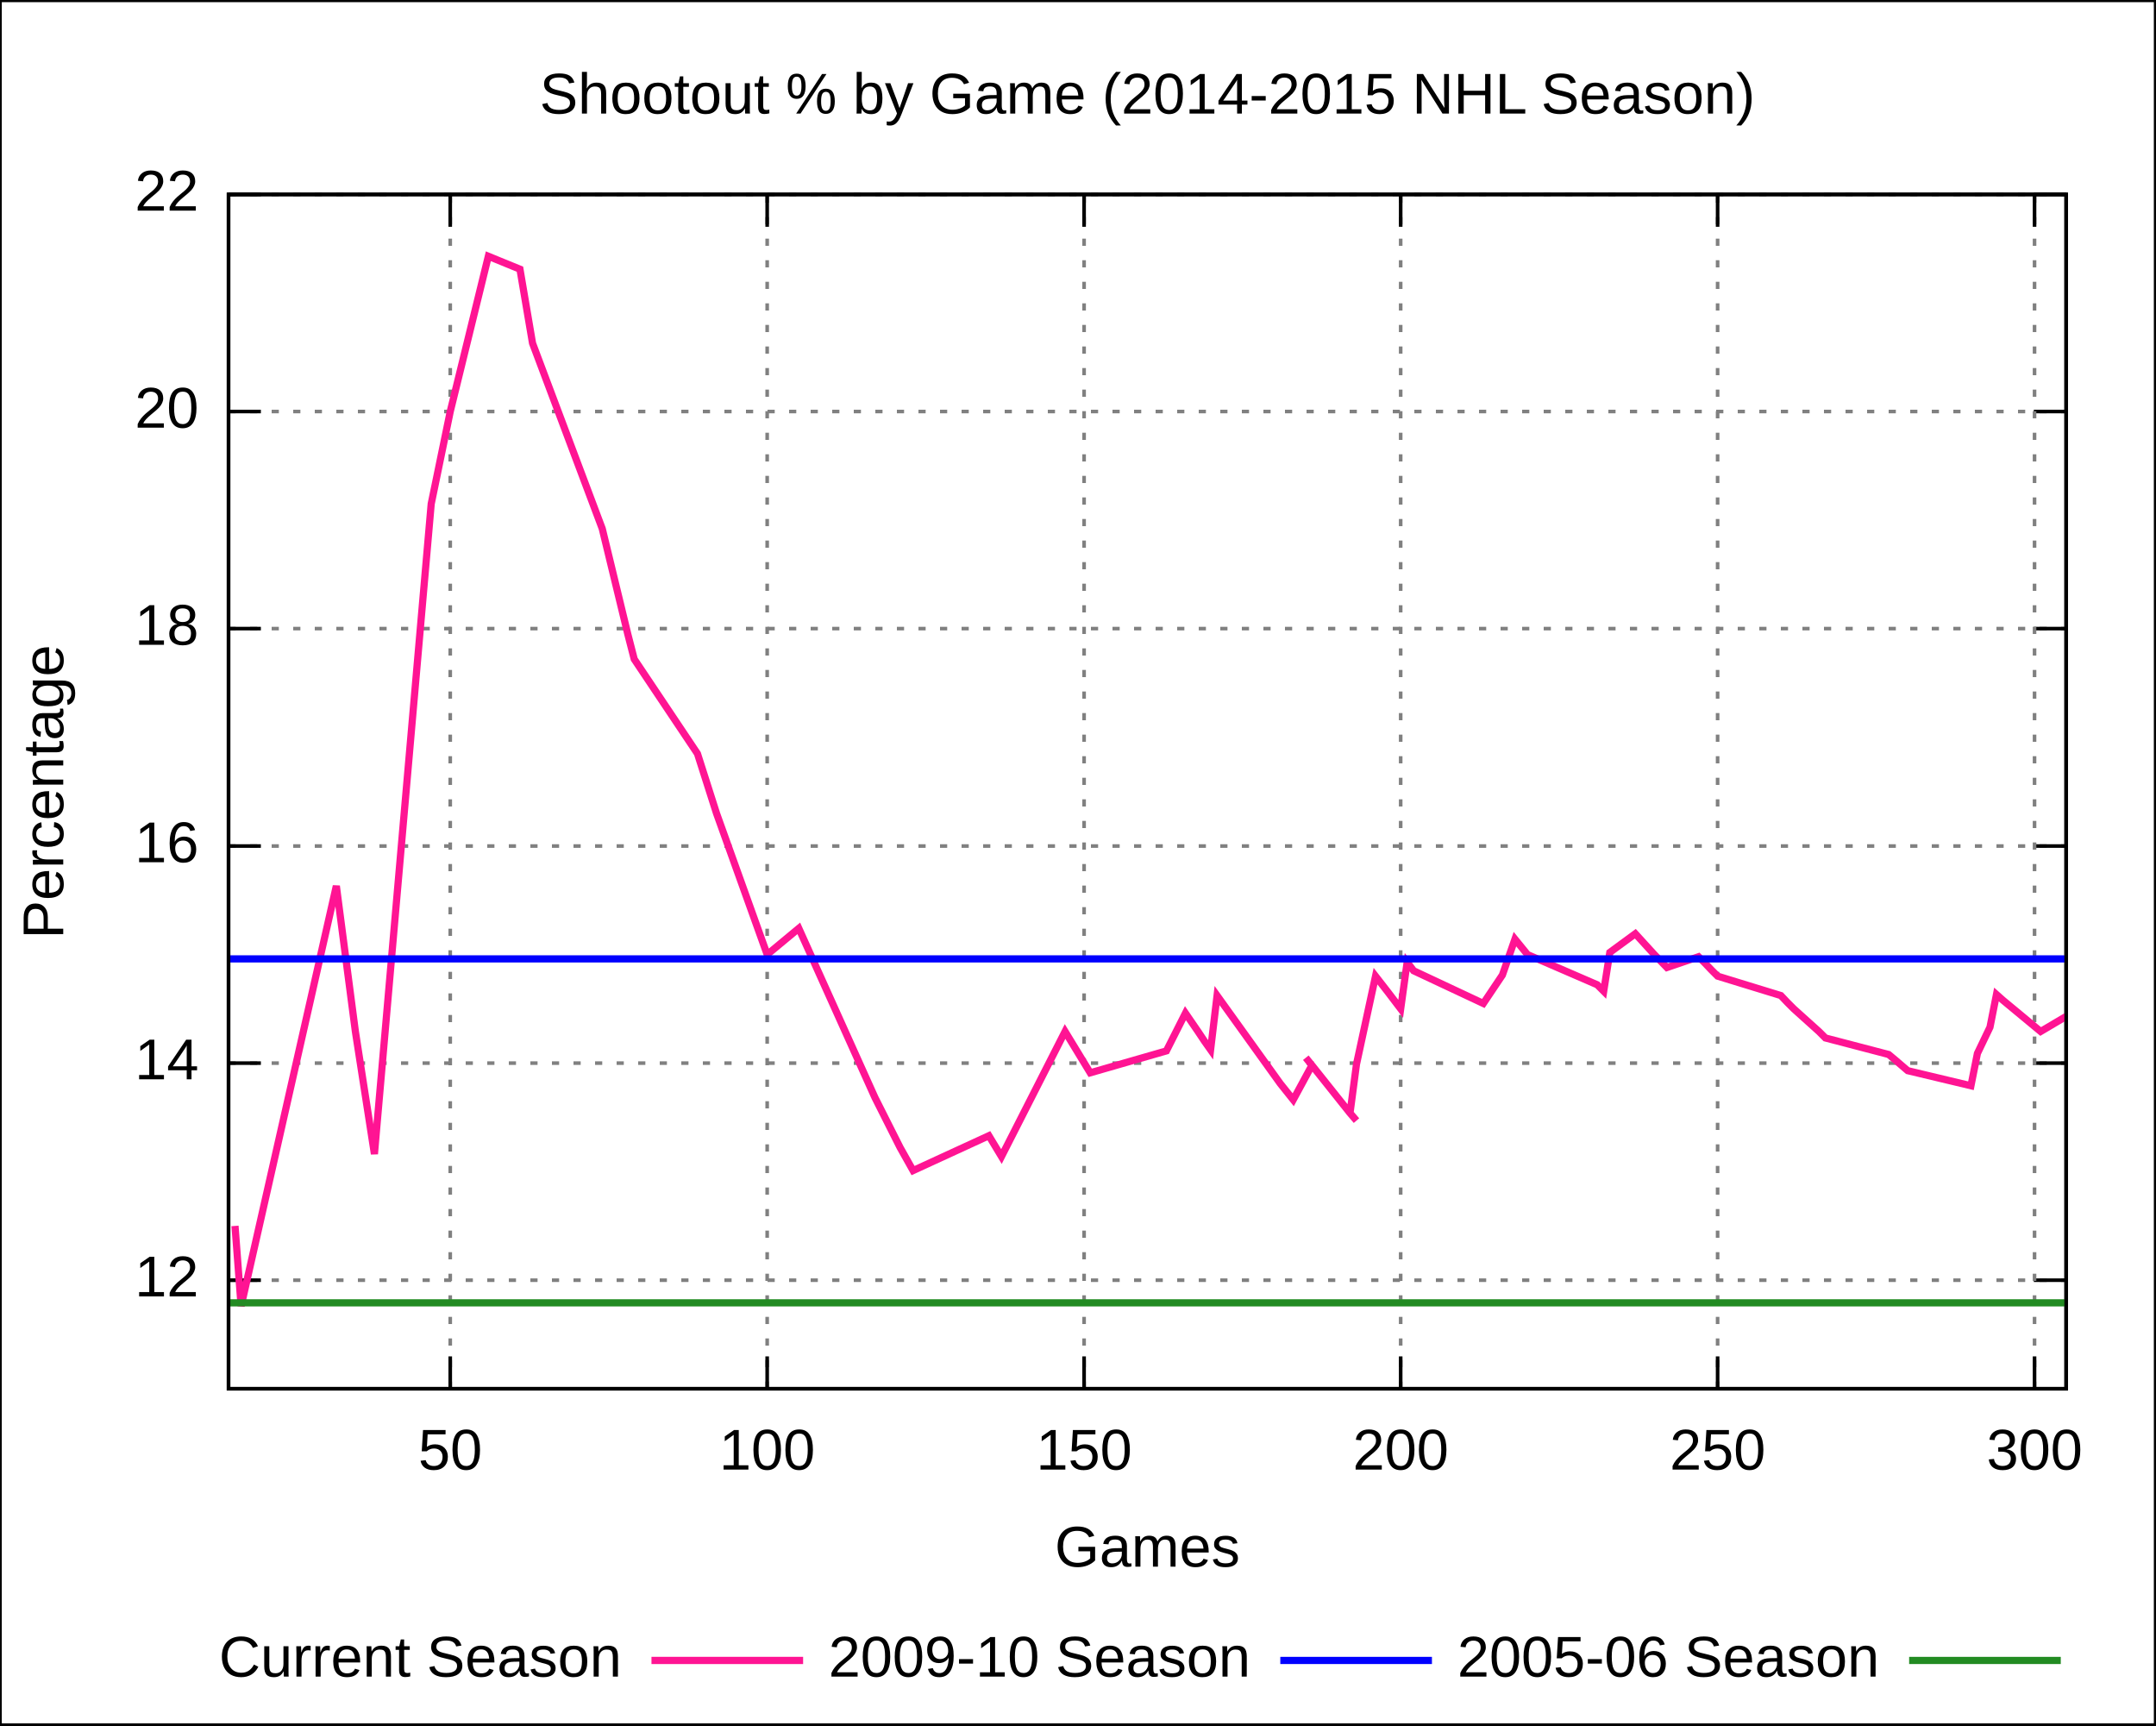
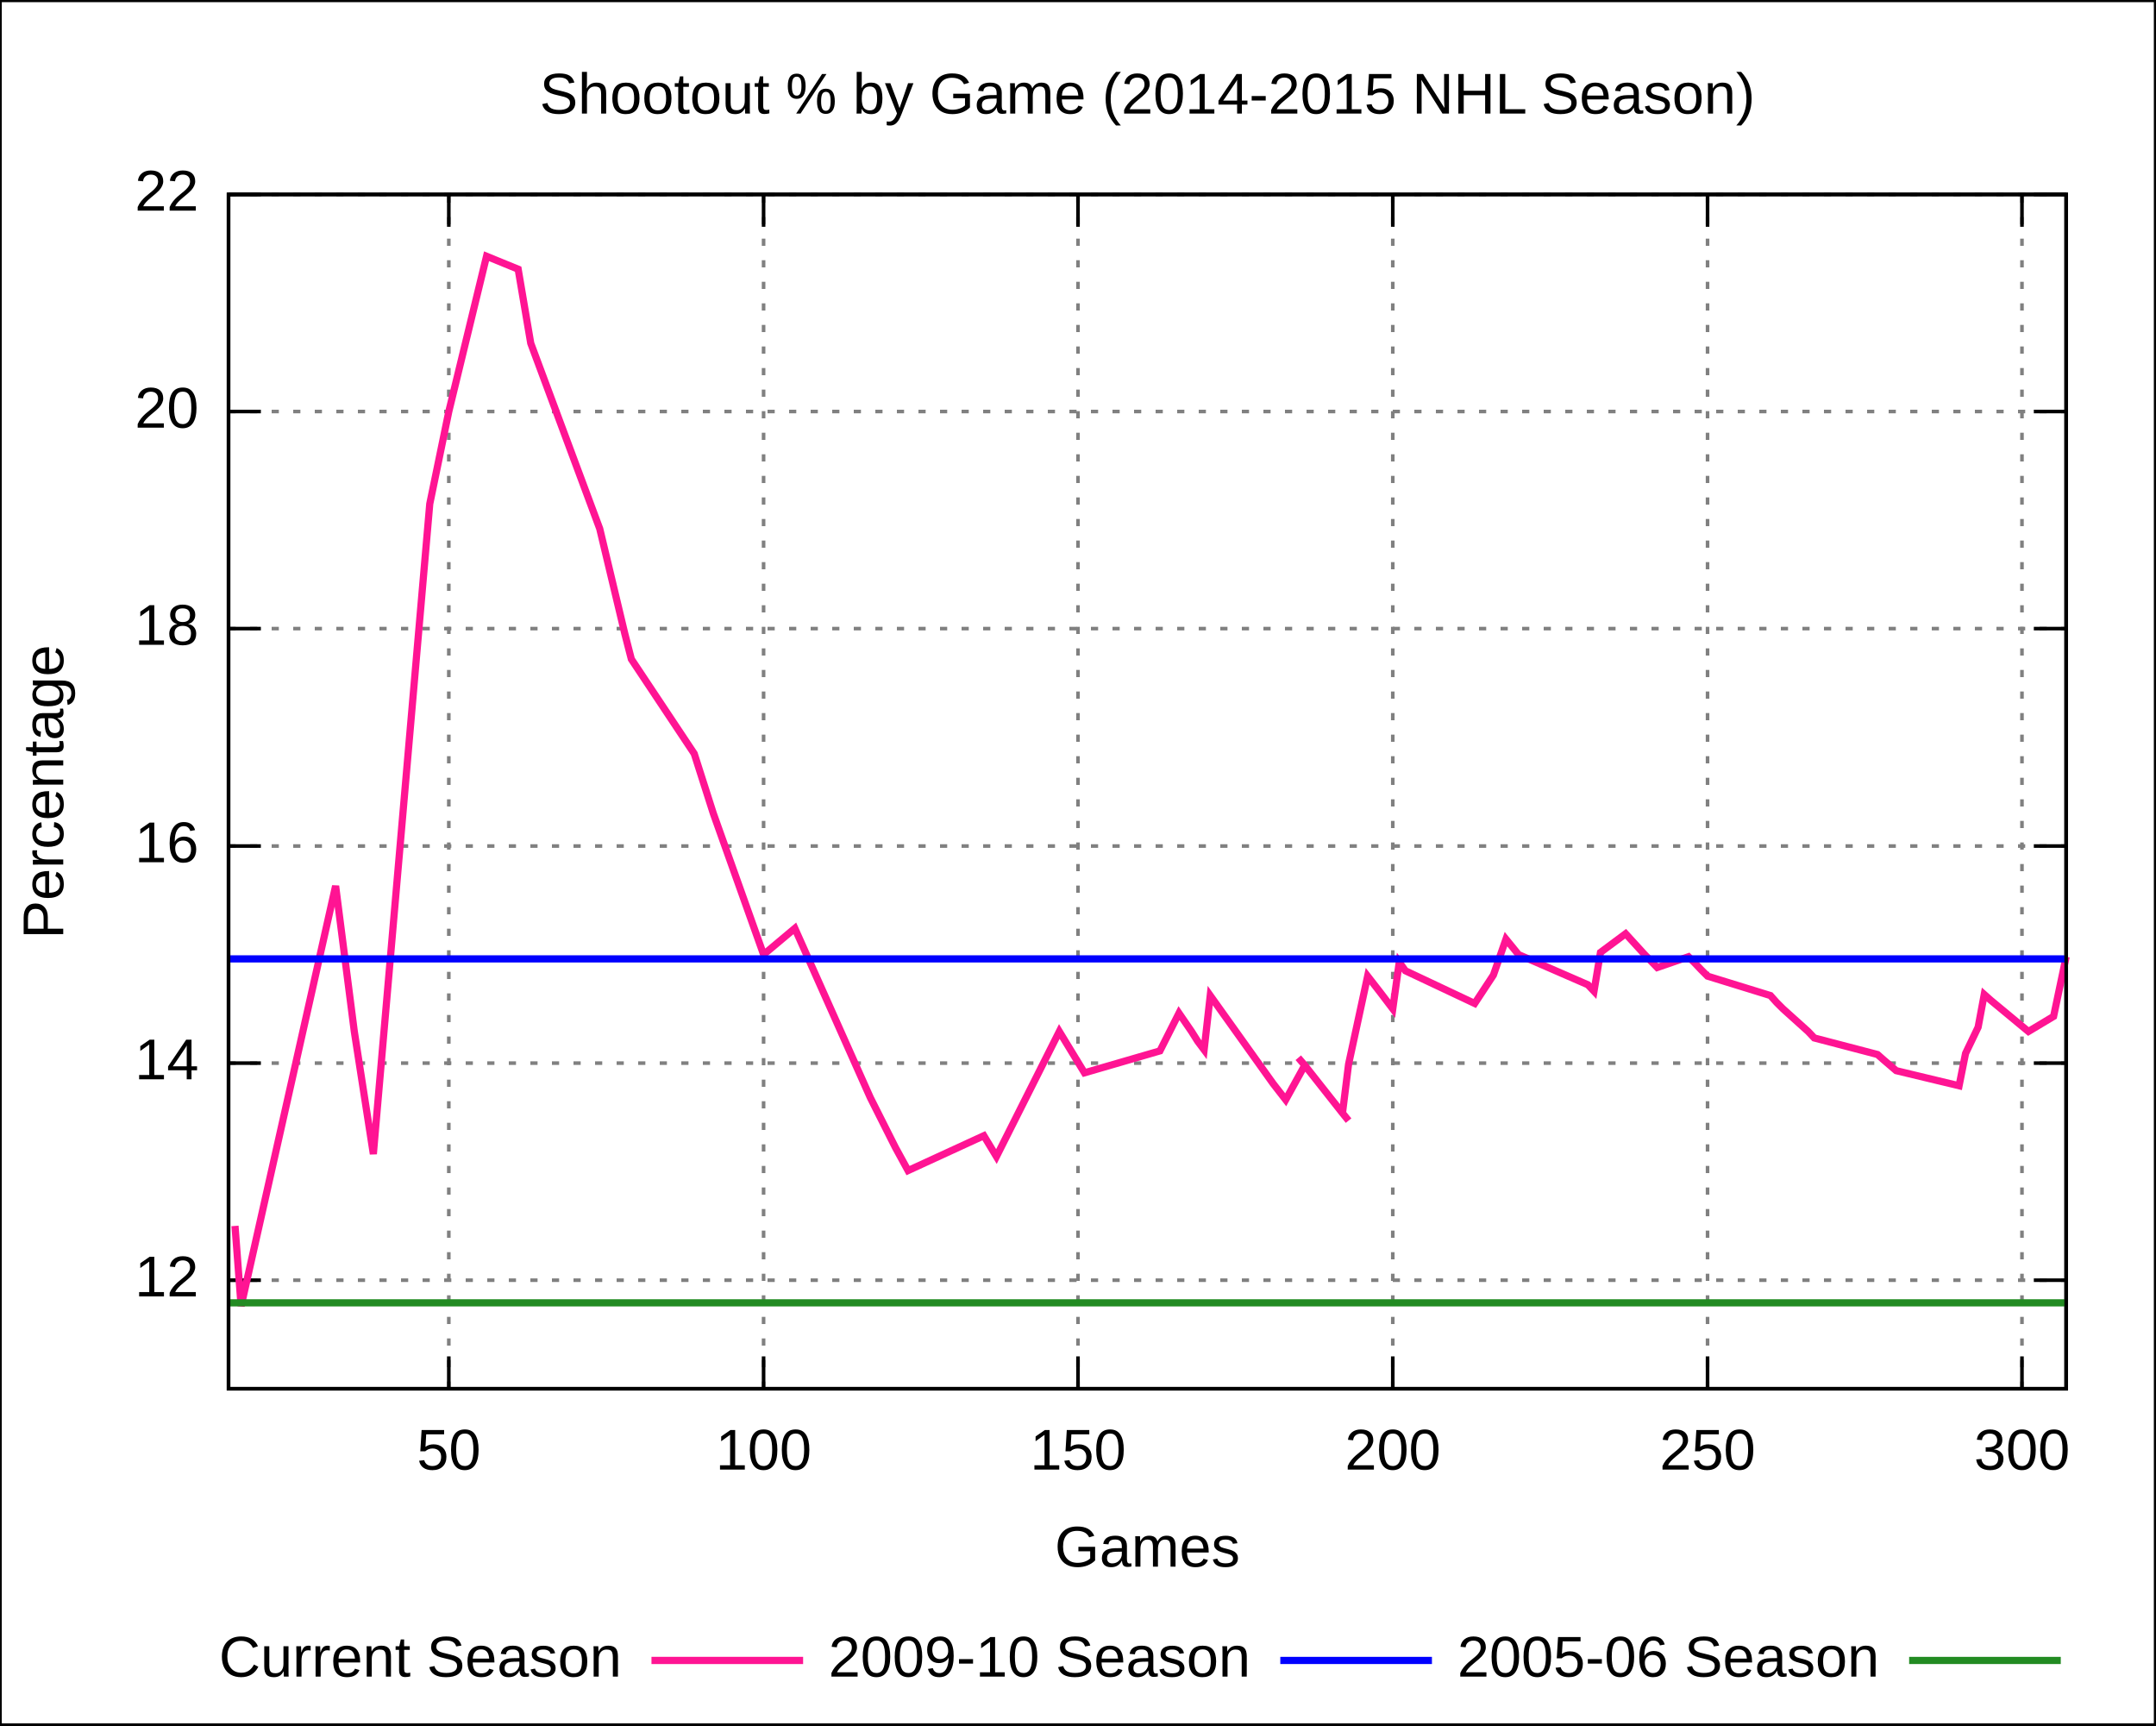
<svg xmlns="http://www.w3.org/2000/svg" xmlns:xlink="http://www.w3.org/1999/xlink" width="600" height="480" viewBox="0 0 600 480">
  <g id="gnuplot_canvas">
    <rect x="0" y="0" width="600" height="480" fill="none" />
    <defs>
      <circle id="gpDot" r="0.5" stroke-width="0.5" />
      <path id="gpPt0" stroke-width="0.222" stroke="currentColor" d="M-1,0 h2 M0,-1 v2" />
      <path id="gpPt1" stroke-width="0.222" stroke="currentColor" d="M-1,-1 L1,1 M1,-1 L-1,1" />
      <path id="gpPt2" stroke-width="0.222" stroke="currentColor" d="M-1,0 L1,0 M0,-1 L0,1 M-1,-1 L1,1 M-1,1 L1,-1" />
      <rect id="gpPt3" stroke-width="0.222" stroke="currentColor" x="-1" y="-1" width="2" height="2" />
      <rect id="gpPt4" stroke-width="0.222" stroke="currentColor" fill="currentColor" x="-1" y="-1" width="2" height="2" />
      <circle id="gpPt5" stroke-width="0.222" stroke="currentColor" cx="0" cy="0" r="1" />
      <use xlink:href="#gpPt5" id="gpPt6" fill="currentColor" stroke="none" />
      <path id="gpPt7" stroke-width="0.222" stroke="currentColor" d="M0,-1.33 L-1.33,0.67 L1.33,0.67 z" />
      <use xlink:href="#gpPt7" id="gpPt8" fill="currentColor" stroke="none" />
      <use xlink:href="#gpPt7" id="gpPt9" stroke="currentColor" transform="rotate(180)" />
      <use xlink:href="#gpPt9" id="gpPt10" fill="currentColor" stroke="none" />
      <use xlink:href="#gpPt3" id="gpPt11" stroke="currentColor" transform="rotate(45)" />
      <use xlink:href="#gpPt11" id="gpPt12" fill="currentColor" stroke="none" />
    </defs>
    <g style="fill:none; color:white; stroke:currentColor; stroke-width:1.00; stroke-linecap:butt; stroke-linejoin:miter">
</g>
    <g style="fill:none; color:black; stroke:currentColor; stroke-width:1.00; stroke-linecap:butt; stroke-linejoin:miter">
      <g style="stroke:none; shape-rendering:crispEdges">
        <polygon fill="rgb(255, 255, 255)" points="0.0,480.0 599.9,480.0 599.9,0.1 0.0,0.1 " />
      </g>
      <path stroke="black" d="M0.0,480.0 L0.0,0.1 L599.9,0.1 L599.9,480.0 L0.0,480.0  " />
    </g>
    <g style="fill:none; color:gray; stroke:currentColor; stroke-width:1.00; stroke-linecap:butt; stroke-linejoin:miter">
      <path stroke="gray" stroke-dasharray=" 2,4" class="gridline" d="M63.6,356.2 L575.0,356.2  " />
    </g>
    <g style="fill:none; color:black; stroke:currentColor; stroke-width:1.00; stroke-linecap:butt; stroke-linejoin:miter">
      <path stroke="black" d="M63.6,356.2 L72.6,356.2 M575.0,356.2 L566.0,356.2  " />
      <g transform="translate(55.3,360.7)" style="stroke:none; fill:black; font-family:Arial; font-size:12.00pt; text-anchor:end">
        <text> 12</text>
      </g>
    </g>
    <g style="fill:none; color:gray; stroke:currentColor; stroke-width:1.00; stroke-linecap:butt; stroke-linejoin:miter">
      <path stroke="gray" stroke-dasharray=" 2,4" class="gridline" d="M63.6,295.8 L575.0,295.8  " />
    </g>
    <g style="fill:none; color:black; stroke:currentColor; stroke-width:1.00; stroke-linecap:butt; stroke-linejoin:miter">
      <path stroke="black" d="M63.6,295.8 L72.6,295.8 M575.0,295.8 L566.0,295.8  " />
      <g transform="translate(55.3,300.3)" style="stroke:none; fill:black; font-family:Arial; font-size:12.00pt; text-anchor:end">
        <text> 14</text>
      </g>
    </g>
    <g style="fill:none; color:gray; stroke:currentColor; stroke-width:1.00; stroke-linecap:butt; stroke-linejoin:miter">
      <path stroke="gray" stroke-dasharray=" 2,4" class="gridline" d="M63.6,235.4 L575.0,235.4  " />
    </g>
    <g style="fill:none; color:black; stroke:currentColor; stroke-width:1.00; stroke-linecap:butt; stroke-linejoin:miter">
      <path stroke="black" d="M63.6,235.4 L72.6,235.4 M575.0,235.4 L566.0,235.4  " />
      <g transform="translate(55.3,239.9)" style="stroke:none; fill:black; font-family:Arial; font-size:12.00pt; text-anchor:end">
        <text> 16</text>
      </g>
    </g>
    <g style="fill:none; color:gray; stroke:currentColor; stroke-width:1.00; stroke-linecap:butt; stroke-linejoin:miter">
      <path stroke="gray" stroke-dasharray=" 2,4" class="gridline" d="M63.6,174.9 L575.0,174.9  " />
    </g>
    <g style="fill:none; color:black; stroke:currentColor; stroke-width:1.00; stroke-linecap:butt; stroke-linejoin:miter">
      <path stroke="black" d="M63.6,174.9 L72.6,174.9 M575.0,174.9 L566.0,174.9  " />
      <g transform="translate(55.3,179.4)" style="stroke:none; fill:black; font-family:Arial; font-size:12.00pt; text-anchor:end">
        <text> 18</text>
      </g>
    </g>
    <g style="fill:none; color:gray; stroke:currentColor; stroke-width:1.00; stroke-linecap:butt; stroke-linejoin:miter">
      <path stroke="gray" stroke-dasharray=" 2,4" class="gridline" d="M63.6,114.5 L575.0,114.5  " />
    </g>
    <g style="fill:none; color:black; stroke:currentColor; stroke-width:1.00; stroke-linecap:butt; stroke-linejoin:miter">
      <path stroke="black" d="M63.6,114.5 L72.6,114.5 M575.0,114.5 L566.0,114.5  " />
      <g transform="translate(55.3,119.0)" style="stroke:none; fill:black; font-family:Arial; font-size:12.00pt; text-anchor:end">
        <text> 20</text>
      </g>
    </g>
    <g style="fill:none; color:gray; stroke:currentColor; stroke-width:1.00; stroke-linecap:butt; stroke-linejoin:miter">
      <path stroke="gray" stroke-dasharray=" 2,4" class="gridline" d="M63.6,54.1 L575.0,54.1  " />
    </g>
    <g style="fill:none; color:black; stroke:currentColor; stroke-width:1.00; stroke-linecap:butt; stroke-linejoin:miter">
      <path stroke="black" d="M63.6,54.1 L72.6,54.1 M575.0,54.1 L566.0,54.1  " />
      <g transform="translate(55.3,58.6)" style="stroke:none; fill:black; font-family:Arial; font-size:12.00pt; text-anchor:end">
        <text> 22</text>
      </g>
    </g>
    <g style="fill:none; color:gray; stroke:currentColor; stroke-width:1.00; stroke-linecap:butt; stroke-linejoin:miter">
-       <path stroke="gray" stroke-dasharray=" 2,4" class="gridline" d="M125.3,386.4 L125.3,54.1  " />
+       <path stroke="gray" stroke-dasharray=" 2,4" class="gridline" d="M124.9,386.4 L124.9,54.1  " />
    </g>
    <g style="fill:none; color:black; stroke:currentColor; stroke-width:1.00; stroke-linecap:butt; stroke-linejoin:miter">
-       <path stroke="black" d="M125.3,386.4 L125.3,377.4 M125.3,54.1 L125.3,63.1  " />
-       <g transform="translate(125.3,408.9)" style="stroke:none; fill:black; font-family:Arial; font-size:12.00pt; text-anchor:middle">
+       <path stroke="black" d="M124.9,386.4 L124.9,377.4 M124.9,54.1 L124.9,63.1  " />
+       <g transform="translate(124.9,408.9)" style="stroke:none; fill:black; font-family:Arial; font-size:12.00pt; text-anchor:middle">
        <text> 50</text>
      </g>
    </g>
    <g style="fill:none; color:gray; stroke:currentColor; stroke-width:1.00; stroke-linecap:butt; stroke-linejoin:miter">
-       <path stroke="gray" stroke-dasharray=" 2,4" class="gridline" d="M213.5,386.4 L213.5,54.1  " />
+       <path stroke="gray" stroke-dasharray=" 2,4" class="gridline" d="M212.5,386.4 L212.5,54.1  " />
    </g>
    <g style="fill:none; color:black; stroke:currentColor; stroke-width:1.00; stroke-linecap:butt; stroke-linejoin:miter">
-       <path stroke="black" d="M213.5,386.4 L213.5,377.4 M213.5,54.1 L213.5,63.1  " />
-       <g transform="translate(213.5,408.9)" style="stroke:none; fill:black; font-family:Arial; font-size:12.00pt; text-anchor:middle">
+       <path stroke="black" d="M212.5,386.4 L212.5,377.4 M212.5,54.1 L212.5,63.1  " />
+       <g transform="translate(212.5,408.9)" style="stroke:none; fill:black; font-family:Arial; font-size:12.00pt; text-anchor:middle">
        <text> 100</text>
      </g>
    </g>
    <g style="fill:none; color:gray; stroke:currentColor; stroke-width:1.00; stroke-linecap:butt; stroke-linejoin:miter">
-       <path stroke="gray" stroke-dasharray=" 2,4" class="gridline" d="M301.7,386.4 L301.7,54.1  " />
+       <path stroke="gray" stroke-dasharray=" 2,4" class="gridline" d="M300.0,386.4 L300.0,54.1  " />
    </g>
    <g style="fill:none; color:black; stroke:currentColor; stroke-width:1.00; stroke-linecap:butt; stroke-linejoin:miter">
-       <path stroke="black" d="M301.7,386.4 L301.7,377.4 M301.7,54.1 L301.7,63.1  " />
-       <g transform="translate(301.7,408.9)" style="stroke:none; fill:black; font-family:Arial; font-size:12.00pt; text-anchor:middle">
+       <path stroke="black" d="M300.0,386.4 L300.0,377.4 M300.0,54.1 L300.0,63.1  " />
+       <g transform="translate(300.0,408.9)" style="stroke:none; fill:black; font-family:Arial; font-size:12.00pt; text-anchor:middle">
        <text> 150</text>
      </g>
    </g>
    <g style="fill:none; color:gray; stroke:currentColor; stroke-width:1.00; stroke-linecap:butt; stroke-linejoin:miter">
-       <path stroke="gray" stroke-dasharray=" 2,4" class="gridline" d="M389.8,386.4 L389.8,54.1  " />
+       <path stroke="gray" stroke-dasharray=" 2,4" class="gridline" d="M387.6,386.4 L387.6,54.1  " />
    </g>
    <g style="fill:none; color:black; stroke:currentColor; stroke-width:1.00; stroke-linecap:butt; stroke-linejoin:miter">
-       <path stroke="black" d="M389.8,386.4 L389.8,377.4 M389.8,54.1 L389.8,63.1  " />
-       <g transform="translate(389.8,408.9)" style="stroke:none; fill:black; font-family:Arial; font-size:12.00pt; text-anchor:middle">
+       <path stroke="black" d="M387.6,386.4 L387.6,377.4 M387.6,54.1 L387.6,63.1  " />
+       <g transform="translate(387.6,408.9)" style="stroke:none; fill:black; font-family:Arial; font-size:12.00pt; text-anchor:middle">
        <text> 200</text>
      </g>
    </g>
    <g style="fill:none; color:gray; stroke:currentColor; stroke-width:1.00; stroke-linecap:butt; stroke-linejoin:miter">
-       <path stroke="gray" stroke-dasharray=" 2,4" class="gridline" d="M478.0,386.4 L478.0,54.1  " />
+       <path stroke="gray" stroke-dasharray=" 2,4" class="gridline" d="M475.2,386.4 L475.2,54.1  " />
    </g>
    <g style="fill:none; color:black; stroke:currentColor; stroke-width:1.00; stroke-linecap:butt; stroke-linejoin:miter">
-       <path stroke="black" d="M478.0,386.4 L478.0,377.4 M478.0,54.1 L478.0,63.1  " />
-       <g transform="translate(478.0,408.9)" style="stroke:none; fill:black; font-family:Arial; font-size:12.00pt; text-anchor:middle">
+       <path stroke="black" d="M475.2,386.4 L475.2,377.4 M475.2,54.1 L475.2,63.1  " />
+       <g transform="translate(475.2,408.9)" style="stroke:none; fill:black; font-family:Arial; font-size:12.00pt; text-anchor:middle">
        <text> 250</text>
      </g>
    </g>
    <g style="fill:none; color:gray; stroke:currentColor; stroke-width:1.00; stroke-linecap:butt; stroke-linejoin:miter">
-       <path stroke="gray" stroke-dasharray=" 2,4" class="gridline" d="M566.2,386.4 L566.2,54.1  " />
+       <path stroke="gray" stroke-dasharray=" 2,4" class="gridline" d="M562.7,386.4 L562.7,54.1  " />
    </g>
    <g style="fill:none; color:black; stroke:currentColor; stroke-width:1.00; stroke-linecap:butt; stroke-linejoin:miter">
-       <path stroke="black" d="M566.2,386.4 L566.2,377.4 M566.2,54.1 L566.2,63.1  " />
-       <g transform="translate(566.2,408.9)" style="stroke:none; fill:black; font-family:Arial; font-size:12.00pt; text-anchor:middle">
+       <path stroke="black" d="M562.7,386.4 L562.7,377.4 M562.7,54.1 L562.7,63.1  " />
+       <g transform="translate(562.7,408.9)" style="stroke:none; fill:black; font-family:Arial; font-size:12.00pt; text-anchor:middle">
        <text> 300</text>
      </g>
      <path stroke="black" d="M63.6,54.1 L63.6,386.4 L575.0,386.4 L575.0,54.1 L63.6,54.1 Z  " />
      <g transform="translate(17.6,220.3) rotate(270)" style="stroke:none; fill:black; font-family:Arial; font-size:12.00pt; text-anchor:middle">
        <text>Percentage</text>
      </g>
      <g transform="translate(319.3,435.9)" style="stroke:none; fill:black; font-family:Arial; font-size:12.00pt; text-anchor:middle">
        <text>Games</text>
      </g>
      <g transform="translate(319.3,31.6)" style="stroke:none; fill:black; font-family:Arial; font-size:12.00pt; text-anchor:middle">
        <text>Shootout % by Game (2014-2015 NHL Season)</text>
      </g>
    </g>
    <g id="gnuplot_plot_1">
      <g style="fill:none; color:white; stroke:black; stroke-width:2.00; stroke-linecap:butt; stroke-linejoin:miter">
</g>
      <g style="fill:none; color:red; stroke:currentColor; stroke-width:2.00; stroke-linecap:butt; stroke-linejoin:miter">
        <g transform="translate(173.0,466.5)" style="stroke:none; fill:black; font-family:Arial; font-size:12.00pt; text-anchor:end">
          <text>Current Season</text>
        </g>
-         <path stroke="rgb(255,  20, 147)" d="M181.3,462.0 L223.5,462.0 M65.4,341.1 L67.1,363.4 L93.6,246.5 L98.9,287.0 L104.2,321.1 L120.0,140.2    L125.3,114.5 L135.9,71.3 L144.7,74.9 L148.2,95.5 L167.6,147.1 L174.7,176.4 L176.5,183.4 L194.1,209.7    L199.4,226.3 L213.5,265.6 L222.3,258.3 L243.5,305.4 L250.5,319.3 L254.1,325.7 L275.2,316.0 L278.7,321.8    L296.4,287.0 L303.4,298.5 L324.6,292.4 L329.9,281.9 L333.4,287.0 L335.2,289.7 L336.9,292.1 L338.7,277.0    L356.3,301.5 L359.9,306.0 L365.1,296.4 L363.4,294.3 L365.1,296.4 L375.7,309.7 L377.5,311.8 L375.7,309.7    L377.5,296.1 L382.8,271.6 L386.3,276.1 L389.8,280.7 L391.6,267.7 L393.4,270.1 L412.8,279.2 L418.1,271.3    L421.6,261.3 L425.1,265.6 L444.5,274.0 L446.3,275.8 L448.0,265.0 L455.1,259.8 L460.4,265.6 L463.9,269.2    L472.7,266.2 L474.5,268.0 L476.2,269.8 L478.0,271.6 L495.6,277.0 L497.4,278.9 L499.2,280.7 L506.2,287.0    L508.0,288.8 L525.6,293.4 L527.4,294.9 L530.9,297.9 L548.5,302.1 L550.3,293.1 L553.8,285.8 L555.6,276.7    L557.4,278.3 L567.9,287.0 L575.0,282.8  " />
+         <path stroke="rgb(255,  20, 147)" d="M181.3,462.0 L223.5,462.0 M65.4,341.1 L67.1,363.4 L93.4,246.5 L98.6,287.0 L103.9,321.1 L119.6,140.2    L124.9,114.5 L135.4,71.3 L144.2,74.9 L147.7,95.5 L166.9,147.1 L173.9,176.4 L175.7,183.4 L193.2,209.7    L198.5,226.3 L212.5,265.6 L221.2,258.3 L242.2,305.4 L249.2,319.3 L252.7,325.7 L273.8,316.0 L277.3,321.8    L294.8,287.0 L301.8,298.5 L322.8,292.4 L328.1,281.9 L331.6,287.0 L333.3,289.7 L335.1,292.1 L336.8,277.0    L354.3,301.5 L357.8,306.0 L363.1,296.4 L361.3,294.3 L363.1,296.4 L373.6,309.7 L375.3,311.8 L373.6,309.7    L375.3,296.1 L380.6,271.6 L384.1,276.1 L387.6,280.7 L389.4,267.7 L391.1,270.1 L410.4,279.2 L415.6,271.3    L419.1,261.3 L422.6,265.6 L441.9,274.0 L443.6,275.8 L445.4,265.0 L452.4,259.8 L457.7,265.6 L461.2,269.2    L469.9,266.2 L471.7,268.0 L473.4,269.8 L475.2,271.6 L492.7,277.0 L494.4,278.9 L496.2,280.7 L503.2,287.0    L504.9,288.8 L522.5,293.4 L524.2,294.9 L527.7,297.9 L545.2,302.1 L547.0,293.1 L550.5,285.8 L552.2,276.7    L554.0,278.3 L564.5,287.0 L571.5,282.8 L575.0,266.2  " />
      </g>
    </g>
    <g id="gnuplot_plot_2">
      <g style="fill:none; color:green; stroke:currentColor; stroke-width:2.00; stroke-linecap:butt; stroke-linejoin:miter">
        <g transform="translate(348.0,466.5)" style="stroke:none; fill:black; font-family:Arial; font-size:12.00pt; text-anchor:end">
          <text>2009-10 Season</text>
        </g>
        <path stroke="rgb(  0,   0, 255)" d="M356.3,462.0 L398.5,462.0 M63.6,266.8 L68.8,266.8 L73.9,266.8 L79.1,266.8 L84.3,266.8 L89.4,266.8    L94.6,266.8 L99.8,266.8 L104.9,266.8 L110.1,266.8 L115.3,266.8 L120.4,266.8 L125.6,266.8 L130.8,266.8    L135.9,266.8 L141.1,266.8 L146.3,266.8 L151.4,266.8 L156.6,266.8 L161.7,266.8 L166.9,266.8 L172.1,266.8    L177.2,266.8 L182.4,266.8 L187.6,266.8 L192.7,266.8 L197.9,266.8 L203.1,266.8 L208.2,266.8 L213.4,266.8    L218.6,266.8 L223.7,266.8 L228.9,266.8 L234.1,266.8 L239.2,266.8 L244.4,266.8 L249.6,266.8 L254.7,266.8    L259.9,266.8 L265.1,266.8 L270.2,266.8 L275.4,266.8 L280.6,266.8 L285.7,266.8 L290.9,266.8 L296.1,266.8    L301.2,266.8 L306.4,266.8 L311.6,266.8 L316.7,266.8 L321.9,266.8 L327.0,266.8 L332.2,266.8 L337.4,266.8    L342.5,266.8 L347.7,266.8 L352.9,266.8 L358.0,266.8 L363.2,266.8 L368.4,266.8 L373.5,266.8 L378.7,266.8    L383.9,266.8 L389.0,266.8 L394.2,266.8 L399.4,266.8 L404.5,266.8 L409.7,266.8 L414.9,266.8 L420.0,266.8    L425.2,266.8 L430.4,266.8 L435.5,266.8 L440.7,266.8 L445.9,266.8 L451.0,266.8 L456.2,266.8 L461.4,266.8    L466.5,266.8 L471.7,266.8 L476.9,266.8 L482.0,266.8 L487.2,266.8 L492.3,266.8 L497.5,266.8 L502.7,266.8    L507.8,266.8 L513.0,266.8 L518.2,266.8 L523.3,266.8 L528.5,266.8 L533.7,266.8 L538.8,266.8 L544.0,266.8    L549.2,266.8 L554.3,266.8 L559.5,266.8 L564.7,266.8 L569.8,266.8 L575.0,266.8  " />
      </g>
    </g>
    <g id="gnuplot_plot_3">
      <g style="fill:none; color:blue; stroke:currentColor; stroke-width:2.00; stroke-linecap:butt; stroke-linejoin:miter">
        <g transform="translate(523.0,466.5)" style="stroke:none; fill:black; font-family:Arial; font-size:12.00pt; text-anchor:end">
          <text>2005-06 Season</text>
        </g>
        <path stroke="rgb( 34, 139,  34)" d="M531.3,462.0 L573.5,462.0 M63.6,362.5 L68.8,362.5 L73.9,362.5 L79.1,362.5 L84.3,362.5 L89.4,362.5    L94.6,362.5 L99.8,362.5 L104.9,362.5 L110.1,362.5 L115.3,362.5 L120.4,362.5 L125.6,362.5 L130.8,362.5    L135.9,362.5 L141.1,362.5 L146.3,362.5 L151.4,362.5 L156.6,362.5 L161.7,362.5 L166.9,362.5 L172.1,362.5    L177.2,362.5 L182.4,362.5 L187.6,362.5 L192.7,362.5 L197.9,362.5 L203.1,362.5 L208.2,362.5 L213.4,362.5    L218.6,362.5 L223.7,362.5 L228.9,362.5 L234.1,362.5 L239.2,362.5 L244.4,362.5 L249.6,362.5 L254.7,362.5    L259.9,362.5 L265.1,362.5 L270.2,362.5 L275.4,362.5 L280.6,362.5 L285.7,362.5 L290.9,362.5 L296.1,362.5    L301.2,362.5 L306.4,362.5 L311.6,362.5 L316.7,362.5 L321.9,362.5 L327.0,362.5 L332.2,362.5 L337.4,362.5    L342.5,362.5 L347.7,362.5 L352.9,362.5 L358.0,362.5 L363.2,362.5 L368.4,362.5 L373.5,362.5 L378.7,362.5    L383.9,362.5 L389.0,362.5 L394.2,362.5 L399.4,362.5 L404.5,362.5 L409.7,362.5 L414.9,362.5 L420.0,362.5    L425.2,362.5 L430.4,362.5 L435.5,362.5 L440.7,362.5 L445.9,362.5 L451.0,362.5 L456.2,362.5 L461.4,362.5    L466.5,362.5 L471.7,362.5 L476.9,362.5 L482.0,362.5 L487.2,362.5 L492.3,362.5 L497.5,362.5 L502.7,362.5    L507.8,362.5 L513.0,362.5 L518.2,362.5 L523.3,362.5 L528.5,362.5 L533.7,362.5 L538.8,362.5 L544.0,362.5    L549.2,362.5 L554.3,362.5 L559.5,362.5 L564.7,362.5 L569.8,362.5 L575.0,362.5  " />
      </g>
    </g>
    <g style="fill:none; color:white; stroke:rgb( 34, 139,  34); stroke-width:1.00; stroke-linecap:butt; stroke-linejoin:miter">
</g>
    <g style="fill:none; color:black; stroke:currentColor; stroke-width:1.00; stroke-linecap:butt; stroke-linejoin:miter">
      <path stroke="black" d="M63.6,54.1 L63.6,386.4 L575.0,386.4 L575.0,54.1 L63.6,54.1 Z  " />
    </g>
  </g>
</svg>
